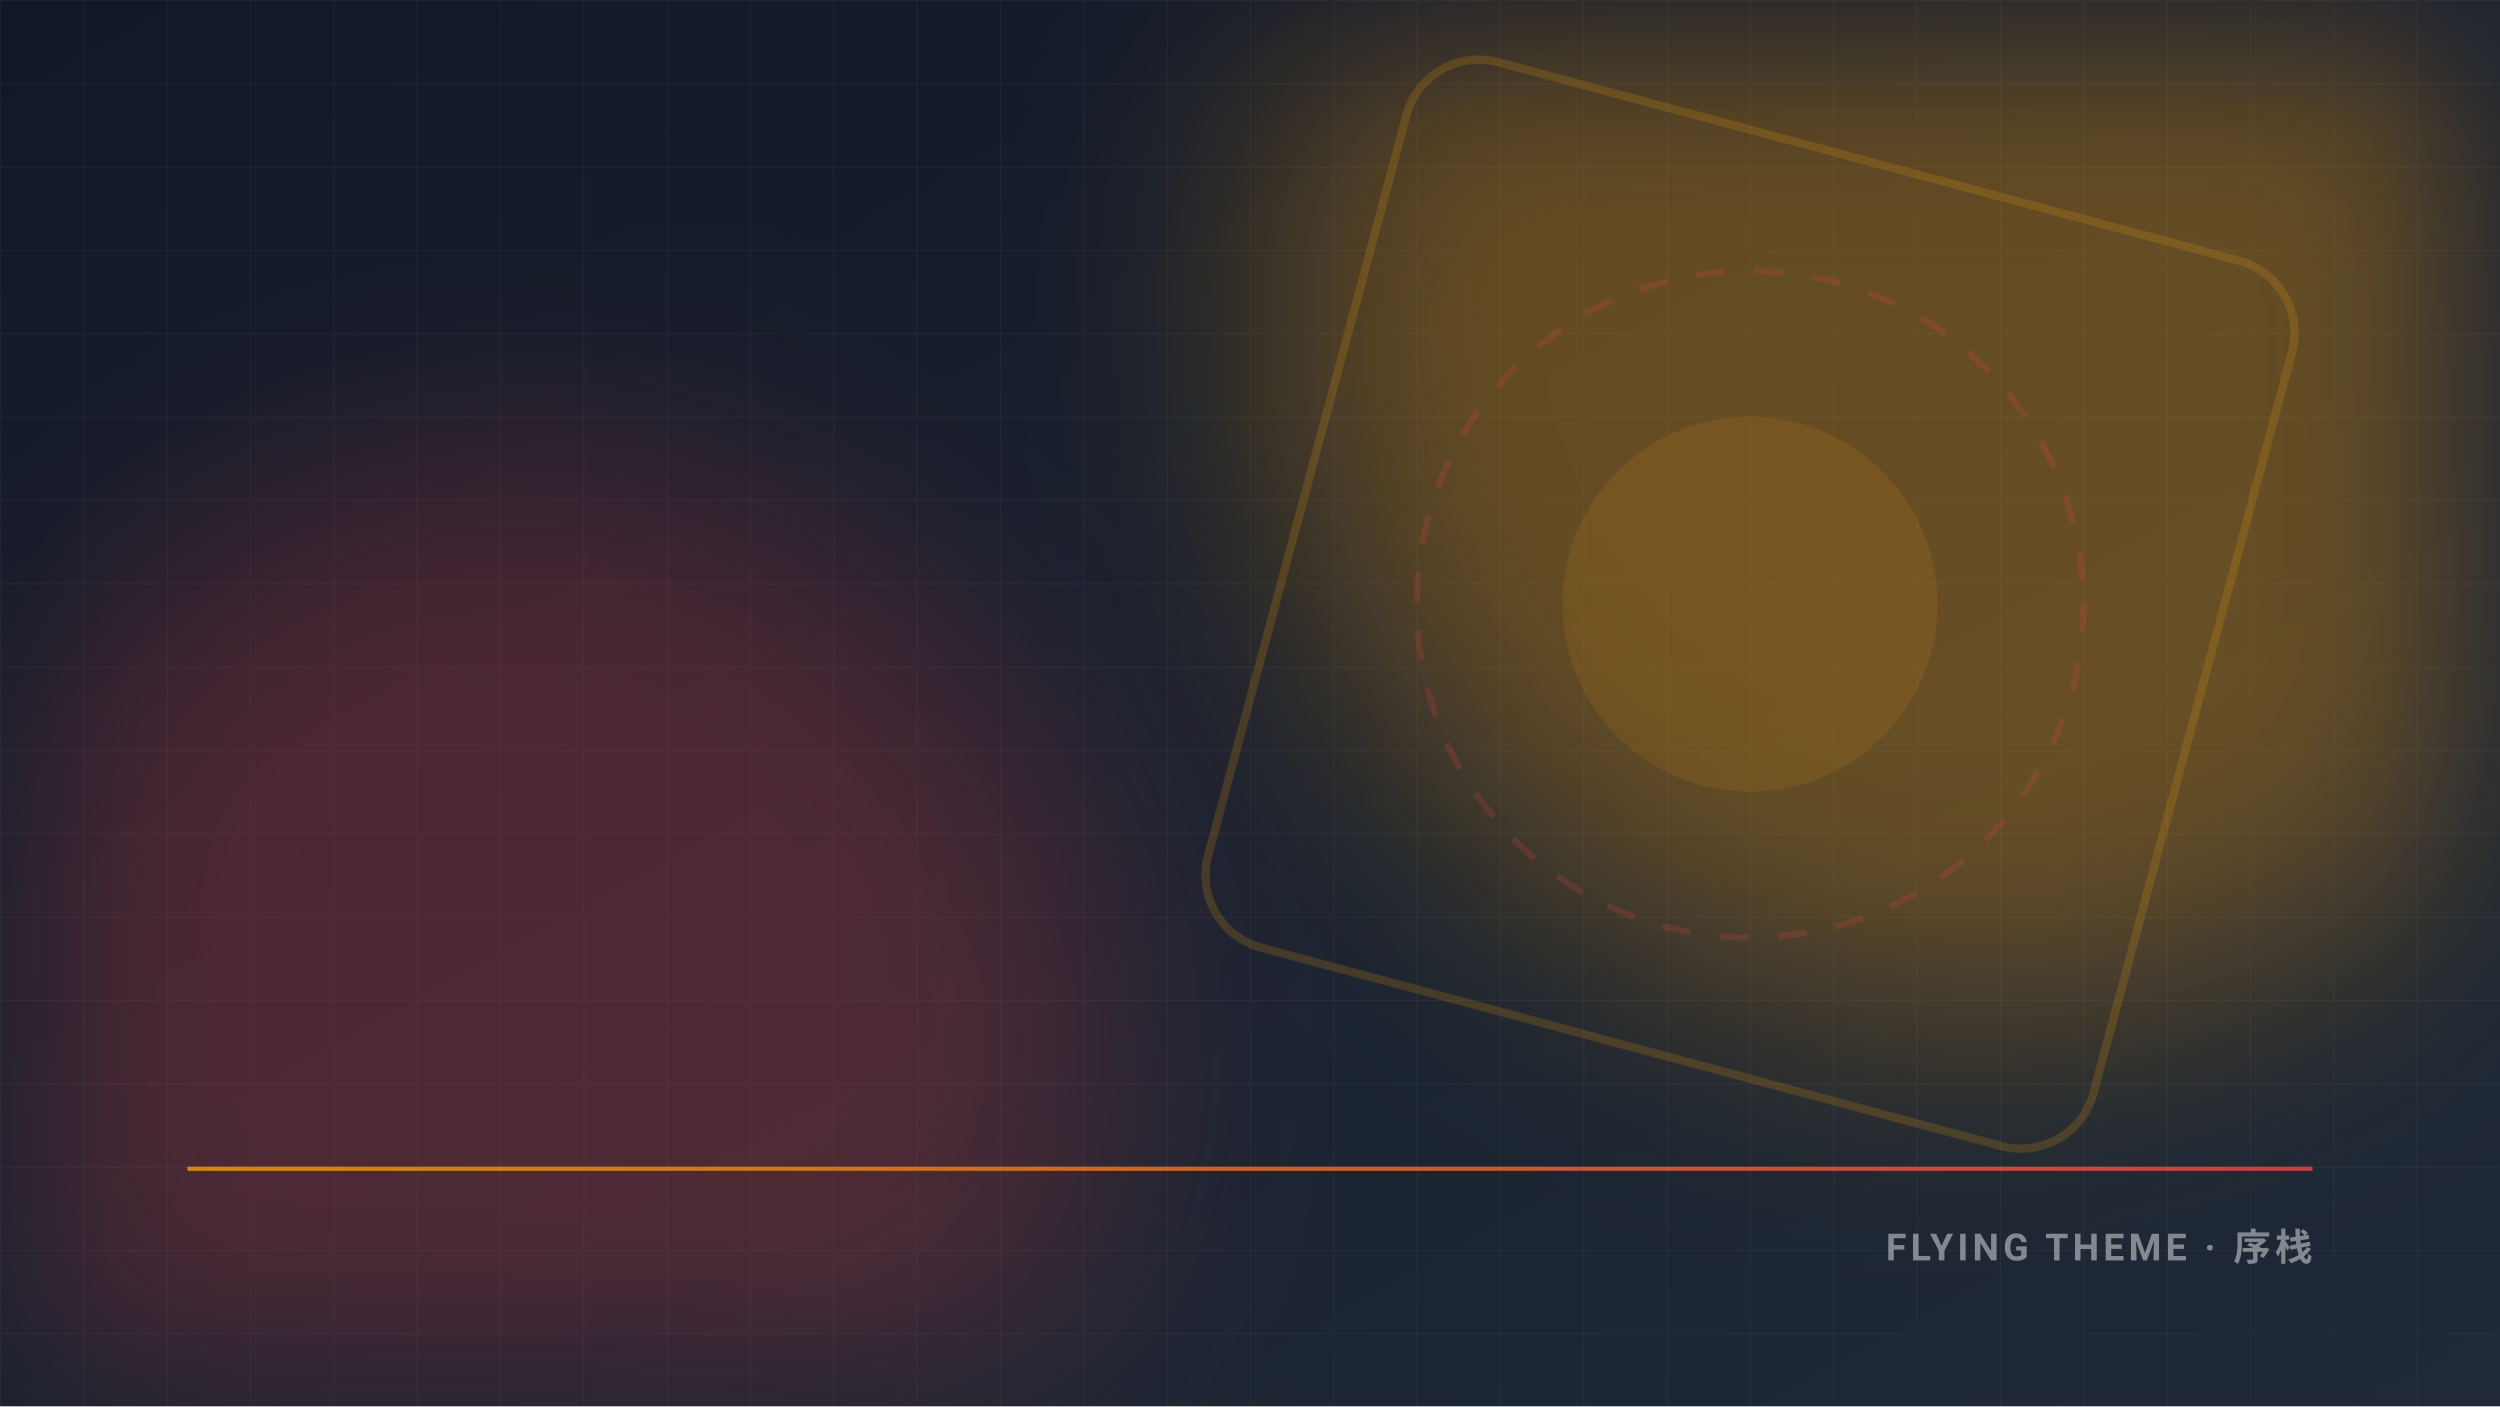
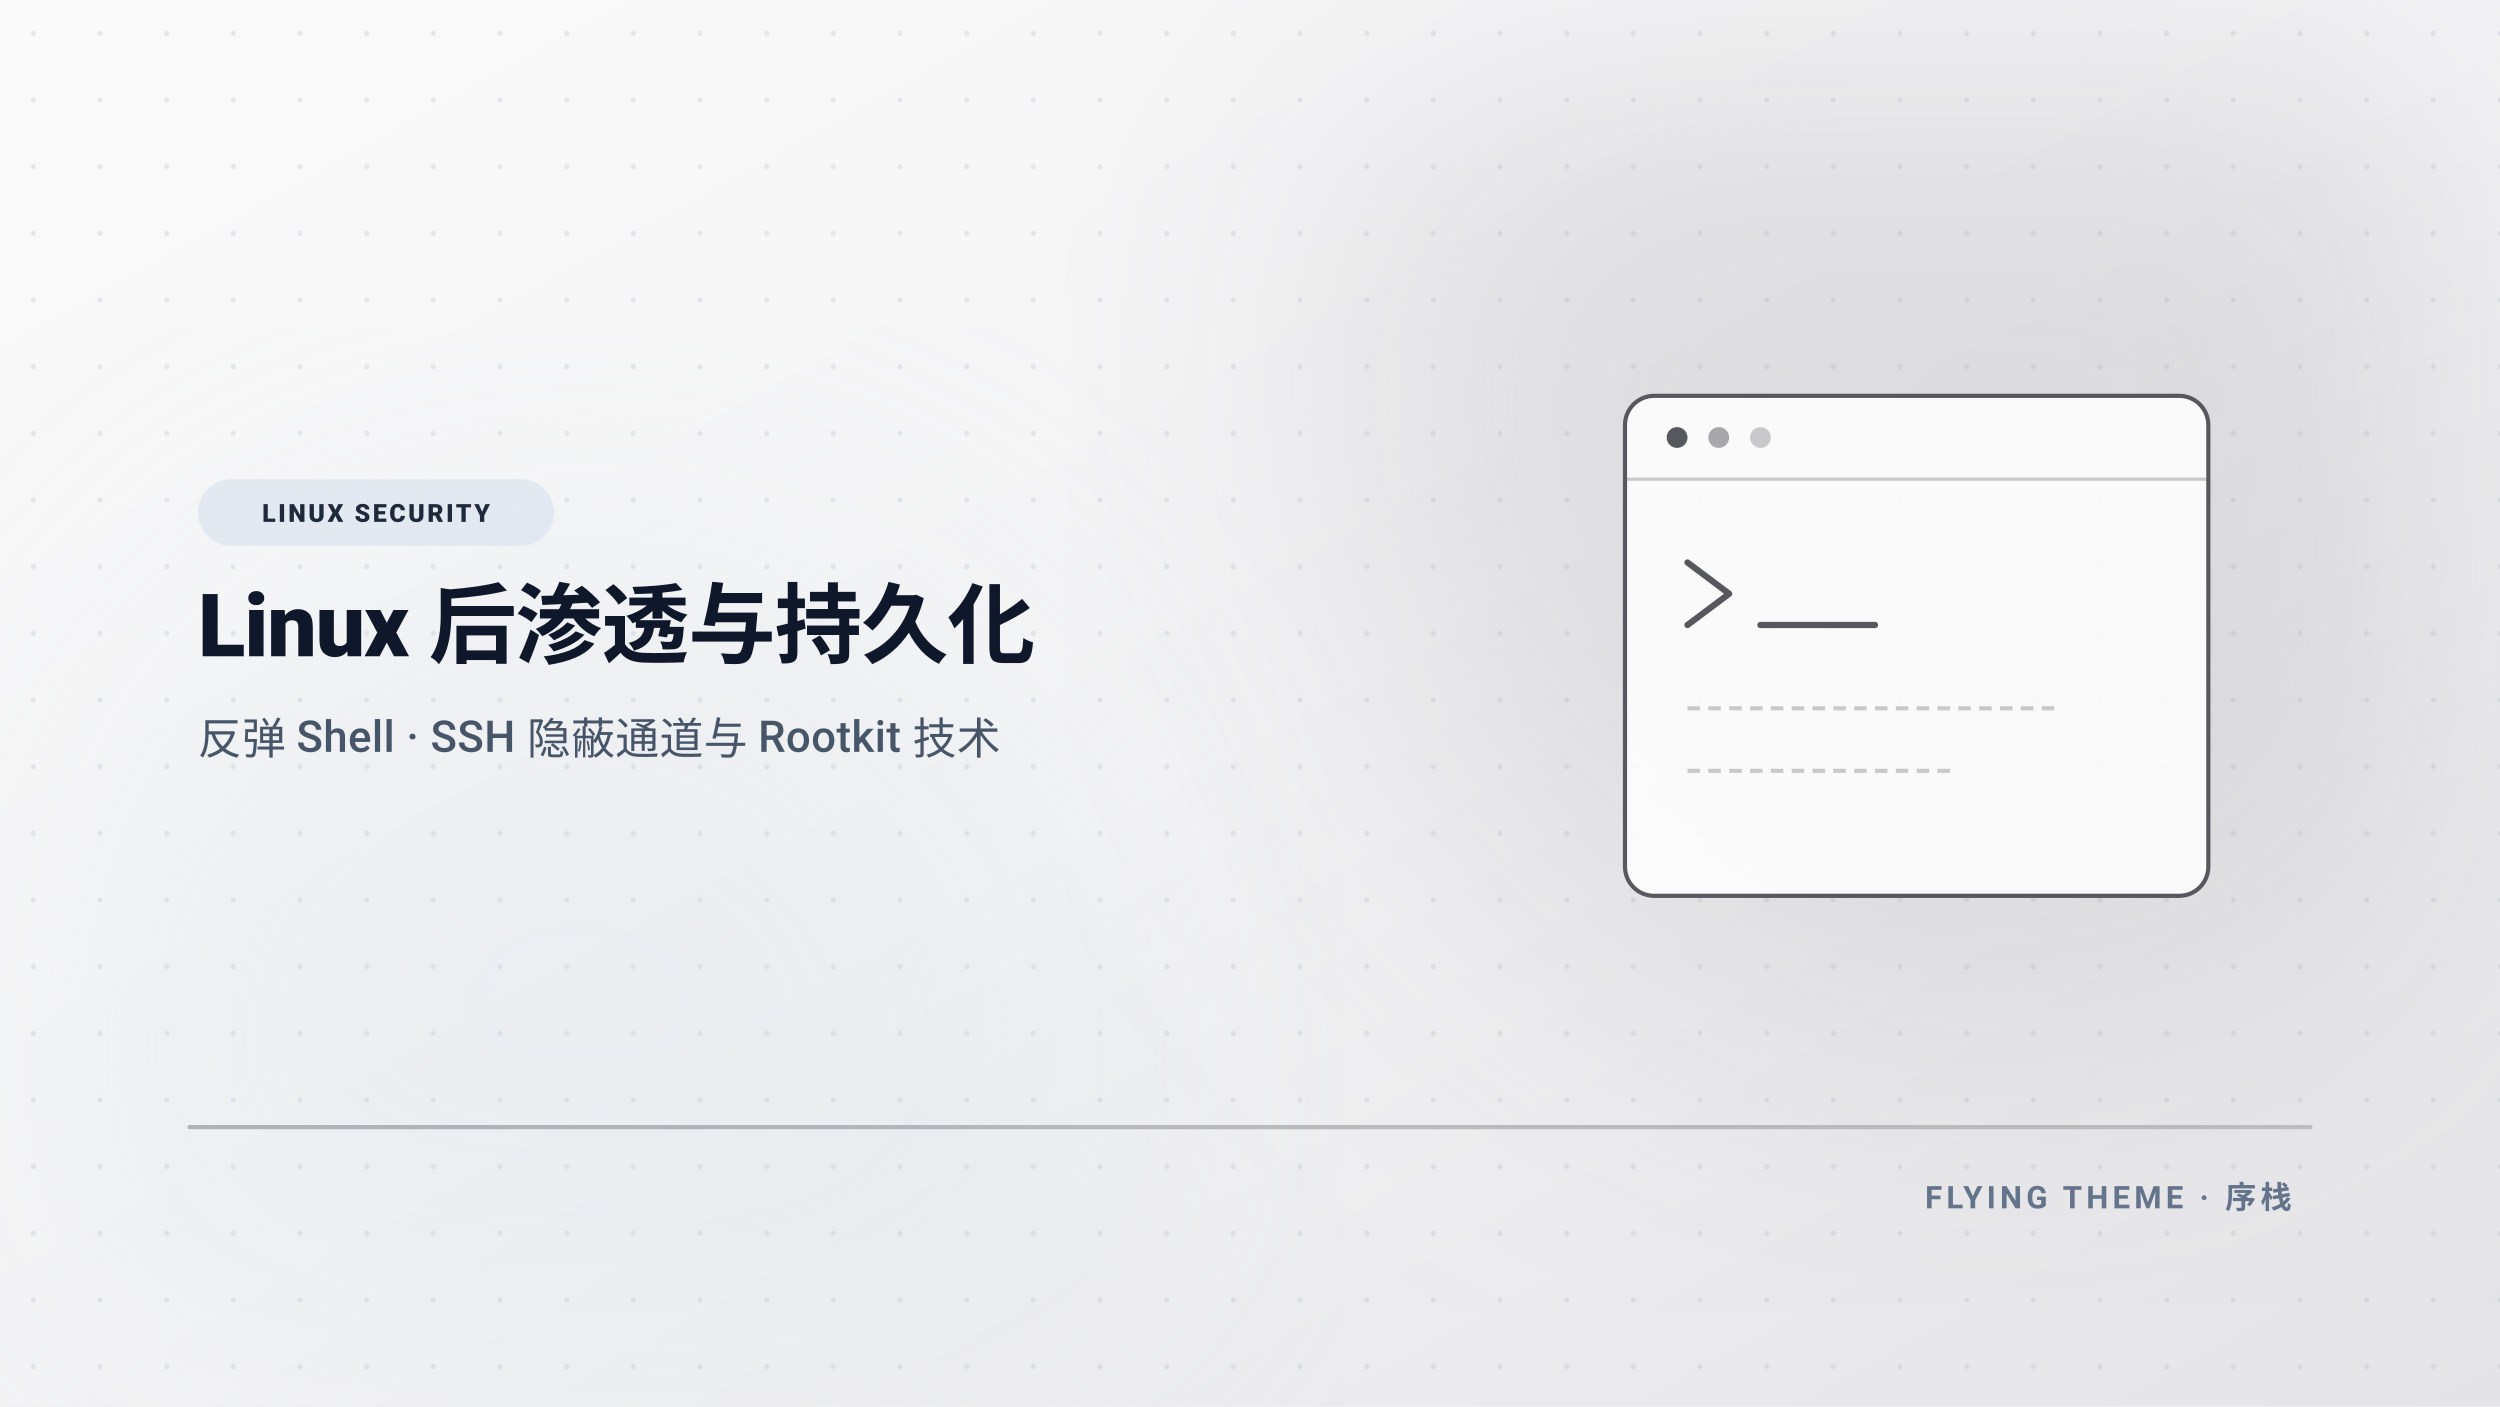
<svg xmlns="http://www.w3.org/2000/svg" viewBox="0 0 1200 675" width="1200" height="675">
  <defs>
    <linearGradient id="bgGrad" x1="0%" y1="0%" x2="100%" y2="100%">
-       <stop offset="0%" stop-color="#111827" />
-       <stop offset="100%" stop-color="#1f2937" />
+       <stop offset="0%" stop-color="#FAFAFA" />
+       <stop offset="50%" stop-color="#F4F4F5" />
+       <stop offset="100%" stop-color="#E4E4E7" />
    </linearGradient>
    <linearGradient id="accentGrad" x1="0%" y1="0%" x2="100%" y2="0%">
-       <stop offset="0%" stop-color="#f59e0b" />
-       <stop offset="100%" stop-color="#ef4444" />
+       <stop offset="0%" stop-color="#3F3F46" />
+       <stop offset="100%" stop-color="#71717A" />
    </linearGradient>
-     <pattern id="grid" width="40" height="40" patternUnits="userSpaceOnUse">
-       <path d="M 40 0 L 0 0 0 40" fill="none" stroke="rgba(255, 255, 255, 0.04)" stroke-width="1" />
+     <pattern id="dotGrid" width="32" height="32" patternUnits="userSpaceOnUse">
+       <circle cx="16" cy="16" r="1.2" fill="#94A3B8" opacity="0.22" />
    </pattern>
-     <filter id="glow" x="-20%" y="-20%" width="140%" height="140%">
-       <feGaussianBlur stdDeviation="60" result="blur" />
+     <filter id="softGlow" x="-20%" y="-20%" width="140%" height="140%">
+       <feGaussianBlur stdDeviation="90" result="blur" />
    </filter>
  </defs>
  <rect width="100%" height="100%" fill="url(#bgGrad)" />
-   <rect width="100%" height="100%" fill="url(#grid)" />
-   <circle cx="950" cy="150" r="340" fill="#f59e0b" opacity="0.35" filter="url(#glow)" />
-   <circle cx="250" cy="500" r="280" fill="#ef4444" opacity="0.25" filter="url(#glow)" />
-   <g opacity="0.18" transform="translate(620, 70)">
-     <rect x="0" y="0" width="440" height="440" rx="36" fill="none" stroke="#f59e0b" stroke-width="4" transform="rotate(15 220 220)" />
-     <circle cx="220" cy="220" r="160" fill="none" stroke="#ef4444" stroke-width="3" stroke-dasharray="14 14" />
-     <circle cx="220" cy="220" r="90" fill="#f59e0b" opacity="0.6" />
+   <rect width="100%" height="100%" fill="url(#dotGrid)" />
+   <circle cx="960" cy="180" r="320" fill="#A1A1AA" opacity="0.28" filter="url(#softGlow)" />
+   <circle cx="280" cy="520" r="260" fill="#CBD5E1" opacity="0.22" filter="url(#softGlow)" />
+   <g transform="translate(760, 160)" opacity="0.85">
+     <rect x="20" y="30" width="280" height="240" rx="14" fill="#FFFFFF" stroke="#3F3F46" stroke-width="2" />
+     <path d="M 20 70 L 300 70" stroke="#3F3F46" stroke-width="1.5" opacity="0.3" />
+     <circle cx="45" cy="50" r="5" fill="#3F3F46" />
+     <circle cx="65" cy="50" r="5" fill="#3F3F46" opacity="0.5" />
+     <circle cx="85" cy="50" r="5" fill="#3F3F46" opacity="0.3" />
+     <path d="M 50 110 L 70 125 L 50 140" fill="none" stroke="#3F3F46" stroke-width="3" stroke-linecap="round" stroke-linejoin="round" />
+     <line x1="85" y1="140" x2="140" y2="140" stroke="#3F3F46" stroke-width="3" stroke-linecap="round" />
+     <line x1="50" y1="180" x2="230" y2="180" stroke="#3F3F46" stroke-width="2" opacity="0.3" stroke-dasharray="6 4" />
+     <line x1="50" y1="210" x2="180" y2="210" stroke="#3F3F46" stroke-width="2" opacity="0.3" stroke-dasharray="6 4" />
  </g>
-   <rect x="90" y="560" width="1020" height="2" fill="url(#accentGrad)" opacity="0.8" />
-   <g transform="translate(1110, 605)">
-     <text text-anchor="end" font-family="-apple-system, BlinkMacSystemFont, 'Segoe UI', Roboto, sans-serif" font-size="18" font-weight="600" fill="rgba(255, 255, 255, 0.45)" letter-spacing="2">
+   <rect x="90" y="540" width="1020" height="2" fill="url(#accentGrad)" opacity="0.35" rx="1" />
+   <g transform="translate(95, 230)">
+     <rect x="0" y="0" width="171" height="32" rx="16" fill="#E2E8F0" opacity="0.95" />
+     <text x="85.5" y="20.5" text-anchor="middle" font-family="-apple-system, BlinkMacSystemFont, 'Segoe UI', Roboto, sans-serif" font-size="12" font-weight="800" fill="#1E293B" letter-spacing="1.2">
+       LINUX SECURITY
+     </text>
+     <text x="0" y="85" font-family="-apple-system, BlinkMacSystemFont, 'Segoe UI', Roboto, sans-serif" font-size="42" font-weight="800" fill="#0F172A" letter-spacing="-0.5">
+       Linux 后渗透与持久化
+     </text>
+     <text x="0" y="132" font-family="-apple-system, BlinkMacSystemFont, 'Segoe UI', Roboto, sans-serif" font-size="21" font-weight="500" fill="#475569" letter-spacing="0.2">
+       反弹 Shell · SSH 隐蔽通道与 Rootkit 技术
+     </text>
+   </g>
+   <g transform="translate(1100, 580)">
+     <text text-anchor="end" font-family="-apple-system, BlinkMacSystemFont, 'Segoe UI', Roboto, sans-serif" font-size="15" font-weight="600" fill="#64748B" letter-spacing="2">
      FLYING THEME · 序栈
    </text>
  </g>
</svg>
